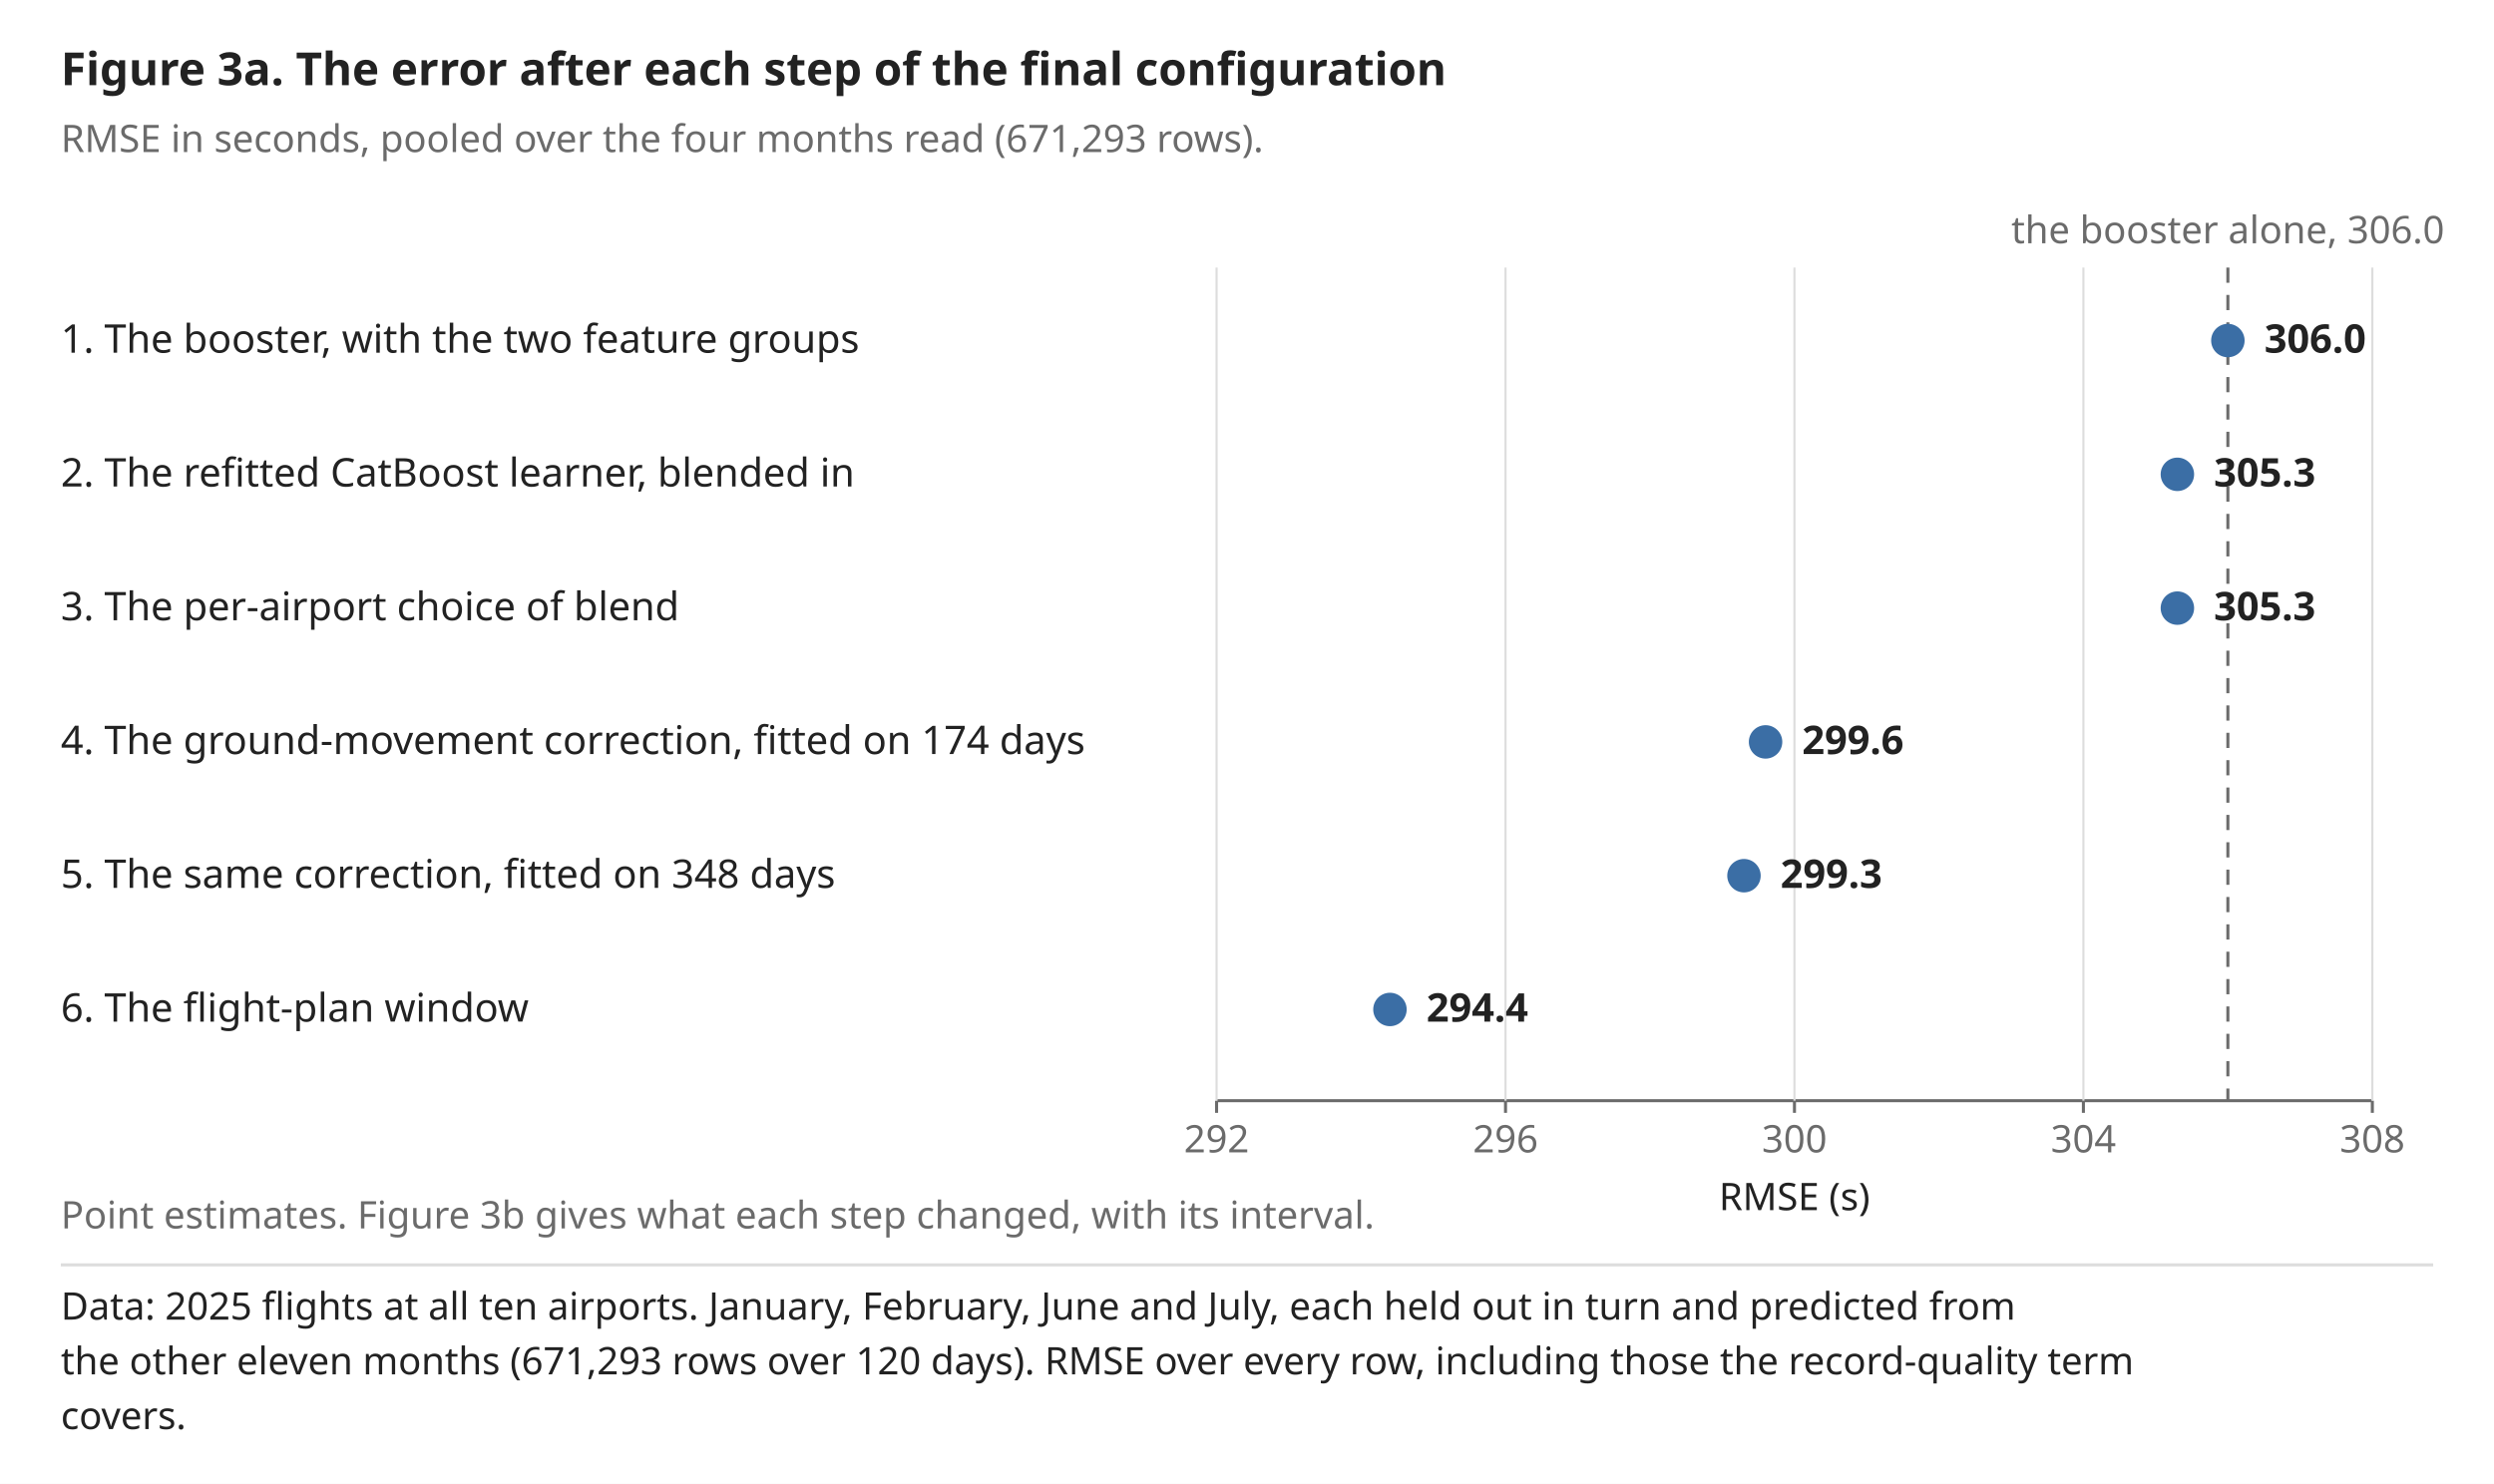
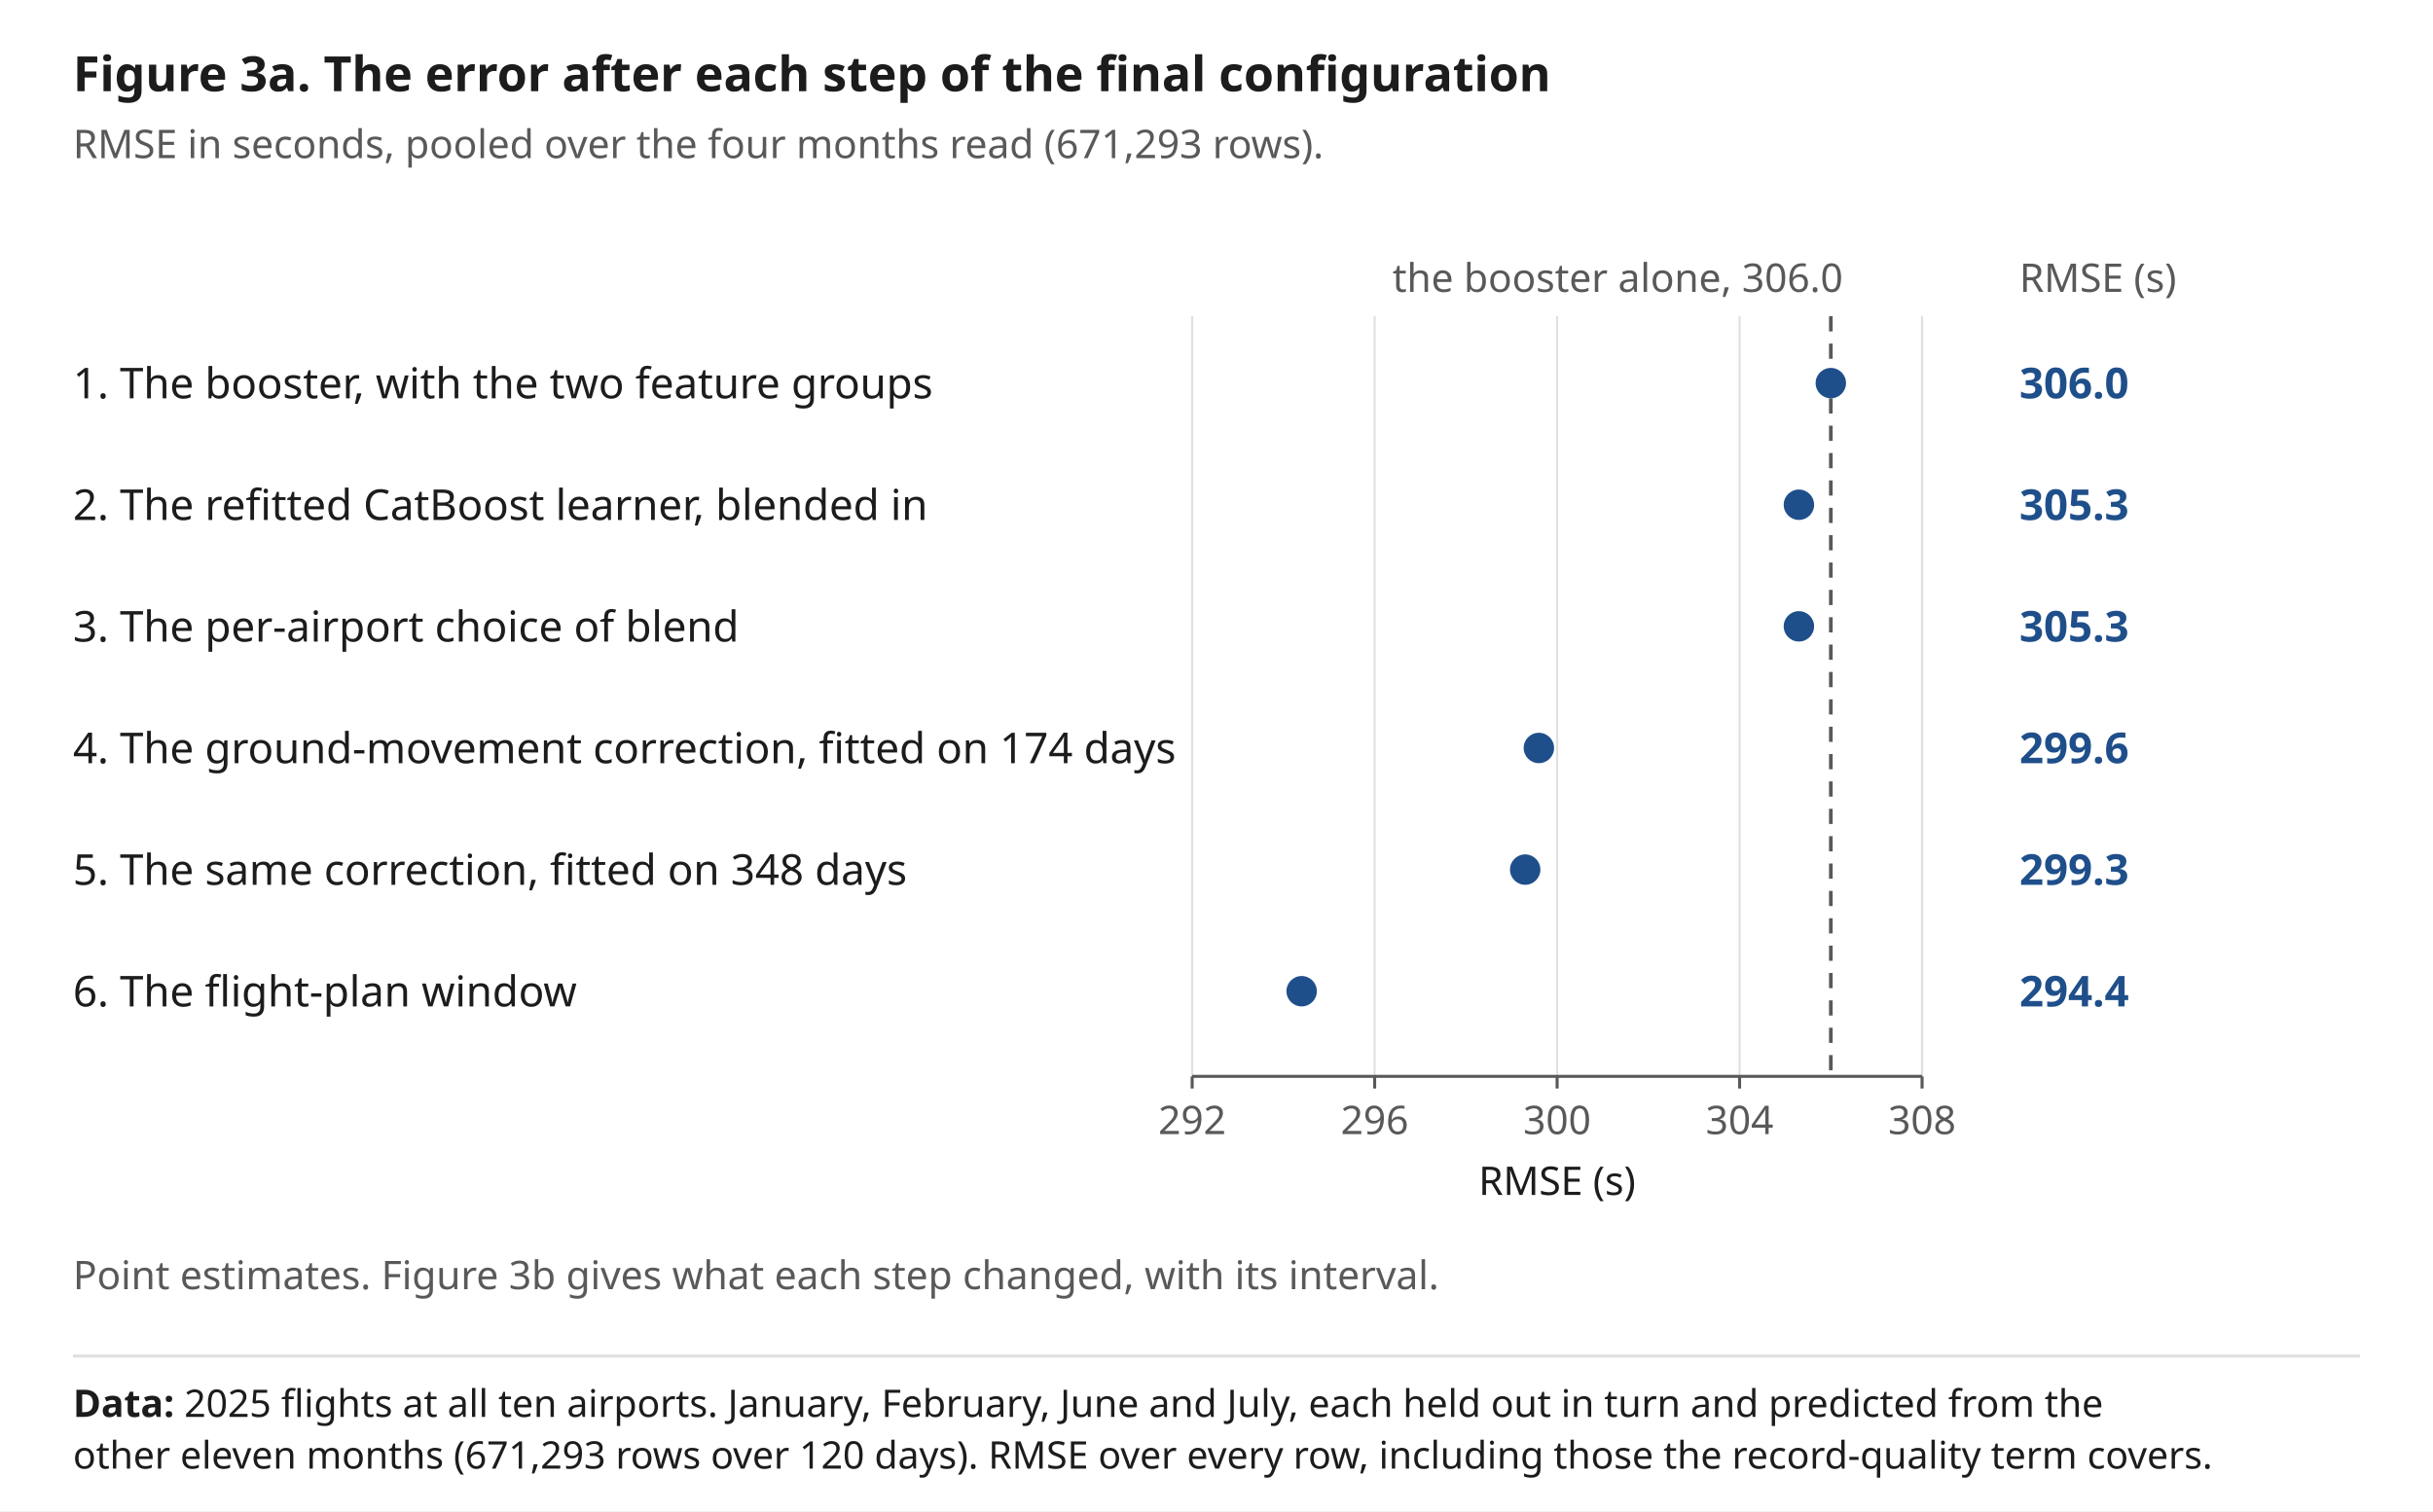
- <svg xmlns="http://www.w3.org/2000/svg" viewBox="0 0 820 488" width="820" height="488" font-family="sans-serif">
-   <rect width="820" height="488" fill="#ffffff" />
-   <text x="20.0" y="28.0" font-size="15" text-anchor="start" fill="#222222" font-weight="bold">Figure 3a. The error after each step of the final configuration</text>
-   <text x="20.0" y="50.0" font-size="12.5" text-anchor="start" fill="#6b6b6b" font-weight="normal">RMSE in seconds, pooled over the four months read (671,293 rows).</text>
-   <text x="20.0" y="116.0" font-size="13" text-anchor="start" fill="#222222" font-weight="normal">1. The booster, with the two feature groups</text>
-   <text x="20.0" y="160.0" font-size="13" text-anchor="start" fill="#222222" font-weight="normal">2. The refitted CatBoost learner, blended in</text>
-   <text x="20.0" y="204.0" font-size="13" text-anchor="start" fill="#222222" font-weight="normal">3. The per-airport choice of blend</text>
-   <text x="20.0" y="248.0" font-size="13" text-anchor="start" fill="#222222" font-weight="normal">4. The ground-movement correction, fitted on 174 days</text>
-   <text x="20.0" y="292.0" font-size="13" text-anchor="start" fill="#222222" font-weight="normal">5. The same correction, fitted on 348 days</text>
-   <text x="20.0" y="336.0" font-size="13" text-anchor="start" fill="#222222" font-weight="normal">6. The flight-plan window</text>
-   <line x1="400.0" y1="362.0" x2="780.0" y2="362.0" stroke="#6b6b6b" stroke-width="1.0" />
-   <line x1="400.0" y1="362.0" x2="400.0" y2="366.0" stroke="#6b6b6b" stroke-width="1.0" />
-   <text x="400.0" y="379.0" font-size="12.5" text-anchor="middle" fill="#6b6b6b" font-weight="normal">292</text>
-   <line x1="400.0" y1="88.0" x2="400.0" y2="362.0" stroke="#dddddd" stroke-width="0.7" />
-   <line x1="495.0" y1="362.0" x2="495.0" y2="366.0" stroke="#6b6b6b" stroke-width="1.0" />
-   <text x="495.0" y="379.0" font-size="12.5" text-anchor="middle" fill="#6b6b6b" font-weight="normal">296</text>
-   <line x1="495.0" y1="88.0" x2="495.0" y2="362.0" stroke="#dddddd" stroke-width="0.7" />
-   <line x1="590.0" y1="362.0" x2="590.0" y2="366.0" stroke="#6b6b6b" stroke-width="1.0" />
-   <text x="590.0" y="379.0" font-size="12.5" text-anchor="middle" fill="#6b6b6b" font-weight="normal">300</text>
-   <line x1="590.0" y1="88.0" x2="590.0" y2="362.0" stroke="#dddddd" stroke-width="0.7" />
-   <line x1="685.0" y1="362.0" x2="685.0" y2="366.0" stroke="#6b6b6b" stroke-width="1.0" />
-   <text x="685.0" y="379.0" font-size="12.5" text-anchor="middle" fill="#6b6b6b" font-weight="normal">304</text>
-   <line x1="685.0" y1="88.0" x2="685.0" y2="362.0" stroke="#dddddd" stroke-width="0.7" />
-   <line x1="780.0" y1="362.0" x2="780.0" y2="366.0" stroke="#6b6b6b" stroke-width="1.0" />
-   <text x="780.0" y="379.0" font-size="12.5" text-anchor="middle" fill="#6b6b6b" font-weight="normal">308</text>
-   <line x1="780.0" y1="88.0" x2="780.0" y2="362.0" stroke="#dddddd" stroke-width="0.7" />
-   <text x="590.0" y="398.0" font-size="12.5" text-anchor="middle" fill="#222222" font-weight="normal">RMSE (s)</text>
-   <line x1="732.5" y1="88.0" x2="732.5" y2="362.0" stroke="#6b6b6b" stroke-width="1" stroke-dasharray="5 4" />
-   <text x="732.5" y="80.0" font-size="12.5" text-anchor="middle" fill="#6b6b6b" font-weight="normal">the booster alone, 306.0</text>
-   <circle cx="732.5" cy="112.0" r="5.5" fill="#3b6ea5" stroke="none" />
-   <text x="744.5" y="116.0" font-size="13" text-anchor="start" fill="#222222" font-weight="bold">306.0</text>
-   <circle cx="715.9" cy="156.0" r="5.5" fill="#3b6ea5" stroke="none" />
-   <text x="727.9" y="160.0" font-size="13" text-anchor="start" fill="#222222" font-weight="bold">305.3</text>
-   <circle cx="715.9" cy="200.0" r="5.5" fill="#3b6ea5" stroke="none" />
-   <text x="727.9" y="204.0" font-size="13" text-anchor="start" fill="#222222" font-weight="bold">305.3</text>
-   <circle cx="580.5" cy="244.0" r="5.5" fill="#3b6ea5" stroke="none" />
-   <text x="592.5" y="248.0" font-size="13" text-anchor="start" fill="#222222" font-weight="bold">299.6</text>
-   <circle cx="573.4" cy="288.0" r="5.5" fill="#3b6ea5" stroke="none" />
-   <text x="585.4" y="292.0" font-size="13" text-anchor="start" fill="#222222" font-weight="bold">299.3</text>
-   <circle cx="457.0" cy="332.0" r="5.5" fill="#3b6ea5" stroke="none" />
-   <text x="469.0" y="336.0" font-size="13" text-anchor="start" fill="#222222" font-weight="bold">294.4</text>
-   <text x="20.0" y="404.0" font-size="12.5" text-anchor="start" fill="#6b6b6b" font-weight="normal">Point estimates. Figure 3b gives what each step changed, with its interval.</text>
-   <line x1="20.0" y1="416.0" x2="800.0" y2="416.0" stroke="#dddddd" stroke-width="1" />
-   <text x="20.0" y="434.0" font-size="12.5" text-anchor="start" fill="#222222" font-weight="normal">Data: 2025 flights at all ten airports. January, February, June and July, each held out in turn and predicted from</text>
-   <text x="20.0" y="452.0" font-size="12.5" text-anchor="start" fill="#222222" font-weight="normal">the other eleven months (671,293 rows over 120 days). RMSE over every row, including those the record-quality term</text>
-   <text x="20.0" y="470.0" font-size="12.5" text-anchor="start" fill="#222222" font-weight="normal">covers.</text>
+ <svg xmlns="http://www.w3.org/2000/svg" viewBox="0 0 800 497" width="800" height="497" font-family="sans-serif">
+   <rect width="800" height="497" fill="#ffffff" />
+   <text x="24.0" y="30.0" font-size="16" text-anchor="start" fill="#1c1c1c" font-weight="bold">Figure 3a. The error after each step of the final configuration</text>
+   <text x="24.0" y="52.0" font-size="13" text-anchor="start" fill="#595959" font-weight="normal">RMSE in seconds, pooled over the four months read (671,293 rows).</text>
+   <line x1="392.0" y1="104.0" x2="392.0" y2="354.0" stroke="#e0e0e0" stroke-width="0.7" />
+   <line x1="452.0" y1="104.0" x2="452.0" y2="354.0" stroke="#e0e0e0" stroke-width="0.7" />
+   <line x1="512.0" y1="104.0" x2="512.0" y2="354.0" stroke="#e0e0e0" stroke-width="0.7" />
+   <line x1="572.0" y1="104.0" x2="572.0" y2="354.0" stroke="#e0e0e0" stroke-width="0.7" />
+   <line x1="632.0" y1="104.0" x2="632.0" y2="354.0" stroke="#e0e0e0" stroke-width="0.7" />
+   <line x1="392.0" y1="354.0" x2="632.0" y2="354.0" stroke="#595959" stroke-width="1.0" />
+   <line x1="392.0" y1="354.0" x2="392.0" y2="358.0" stroke="#595959" stroke-width="1.0" />
+   <text x="392.0" y="373.0" font-size="13" text-anchor="middle" fill="#595959" font-weight="normal">292</text>
+   <line x1="452.0" y1="354.0" x2="452.0" y2="358.0" stroke="#595959" stroke-width="1.0" />
+   <text x="452.0" y="373.0" font-size="13" text-anchor="middle" fill="#595959" font-weight="normal">296</text>
+   <line x1="512.0" y1="354.0" x2="512.0" y2="358.0" stroke="#595959" stroke-width="1.0" />
+   <text x="512.0" y="373.0" font-size="13" text-anchor="middle" fill="#595959" font-weight="normal">300</text>
+   <line x1="572.0" y1="354.0" x2="572.0" y2="358.0" stroke="#595959" stroke-width="1.0" />
+   <text x="572.0" y="373.0" font-size="13" text-anchor="middle" fill="#595959" font-weight="normal">304</text>
+   <line x1="632.0" y1="354.0" x2="632.0" y2="358.0" stroke="#595959" stroke-width="1.0" />
+   <text x="632.0" y="373.0" font-size="13" text-anchor="middle" fill="#595959" font-weight="normal">308</text>
+   <text x="512.0" y="393.0" font-size="13" text-anchor="middle" fill="#1c1c1c" font-weight="normal">RMSE (s)</text>
+   <line x1="602.0" y1="104.0" x2="602.0" y2="354.0" stroke="#595959" stroke-width="1.2" stroke-dasharray="5 4" />
+   <text x="606.0" y="96.0" font-size="13" text-anchor="end" fill="#595959" font-weight="normal">the booster alone, 306.0</text>
+   <text x="664.0" y="96.0" font-size="13" text-anchor="start" fill="#595959" font-weight="normal">RMSE (s)</text>
+   <text x="24.0" y="131.0" font-size="14" text-anchor="start" fill="#1c1c1c" font-weight="normal">1. The booster, with the two feature groups</text>
+   <circle cx="602.0" cy="126.0" r="5" fill="#1f4f8a" stroke="none" />
+   <text x="664.0" y="131.0" font-size="14" text-anchor="start" fill="#1f4f8a" font-weight="bold">306.0</text>
+   <text x="24.0" y="171.0" font-size="14" text-anchor="start" fill="#1c1c1c" font-weight="normal">2. The refitted CatBoost learner, blended in</text>
+   <circle cx="591.5" cy="166.0" r="5" fill="#1f4f8a" stroke="none" />
+   <text x="664.0" y="171.0" font-size="14" text-anchor="start" fill="#1f4f8a" font-weight="bold">305.3</text>
+   <text x="24.0" y="211.0" font-size="14" text-anchor="start" fill="#1c1c1c" font-weight="normal">3. The per-airport choice of blend</text>
+   <circle cx="591.5" cy="206.0" r="5" fill="#1f4f8a" stroke="none" />
+   <text x="664.0" y="211.0" font-size="14" text-anchor="start" fill="#1f4f8a" font-weight="bold">305.3</text>
+   <text x="24.0" y="251.0" font-size="14" text-anchor="start" fill="#1c1c1c" font-weight="normal">4. The ground-movement correction, fitted on 174 days</text>
+   <circle cx="506.0" cy="246.0" r="5" fill="#1f4f8a" stroke="none" />
+   <text x="664.0" y="251.0" font-size="14" text-anchor="start" fill="#1f4f8a" font-weight="bold">299.6</text>
+   <text x="24.0" y="291.0" font-size="14" text-anchor="start" fill="#1c1c1c" font-weight="normal">5. The same correction, fitted on 348 days</text>
+   <circle cx="501.5" cy="286.0" r="5" fill="#1f4f8a" stroke="none" />
+   <text x="664.0" y="291.0" font-size="14" text-anchor="start" fill="#1f4f8a" font-weight="bold">299.3</text>
+   <text x="24.0" y="331.0" font-size="14" text-anchor="start" fill="#1c1c1c" font-weight="normal">6. The flight-plan window</text>
+   <circle cx="428.0" cy="326.0" r="5" fill="#1f4f8a" stroke="none" />
+   <text x="664.0" y="331.0" font-size="14" text-anchor="start" fill="#1f4f8a" font-weight="bold">294.4</text>
+   <text x="24.0" y="424.0" font-size="13" text-anchor="start" fill="#595959" font-weight="normal">Point estimates. Figure 3b gives what each step changed, with its interval.</text>
+   <line x1="24.0" y1="446.0" x2="776.0" y2="446.0" stroke="#e0e0e0" stroke-width="1" />
+   <text x="24.0" y="466.0" font-size="12.5" fill="#1c1c1c">
+     <tspan font-weight="bold">Data:</tspan> 2025 flights at all ten airports. January, February, June and July, each held out in turn and predicted from the</text>
+   <text x="24.0" y="483.0" font-size="12.5" text-anchor="start" fill="#1c1c1c" font-weight="normal">other eleven months (671,293 rows over 120 days). RMSE over every row, including those the record-quality term covers.</text>
</svg>
